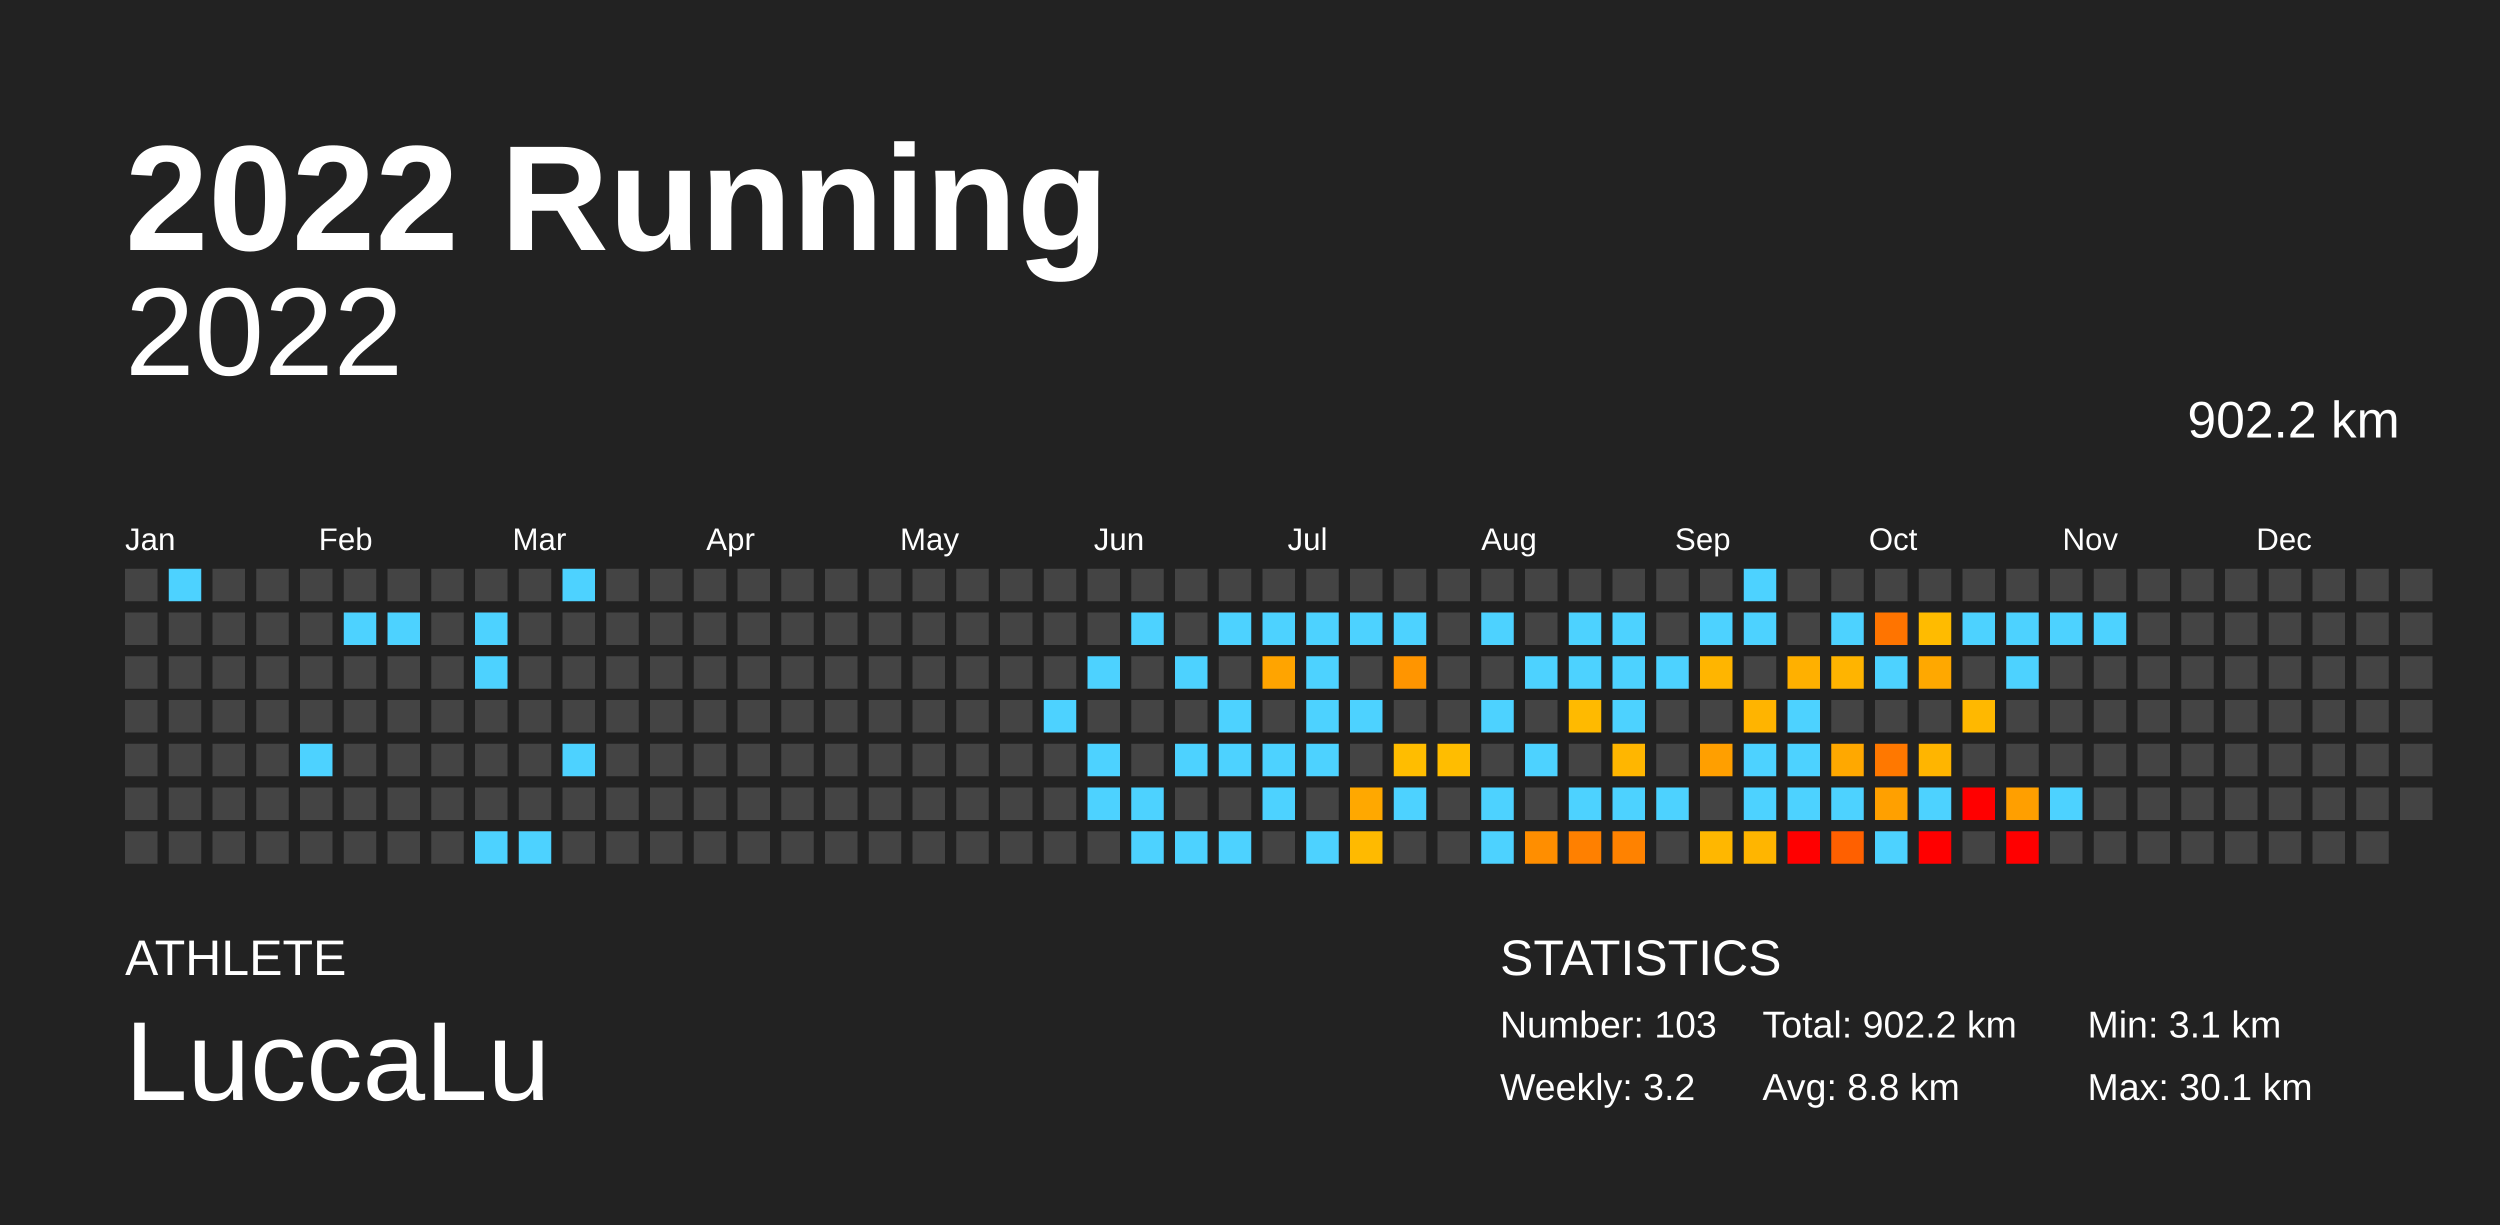
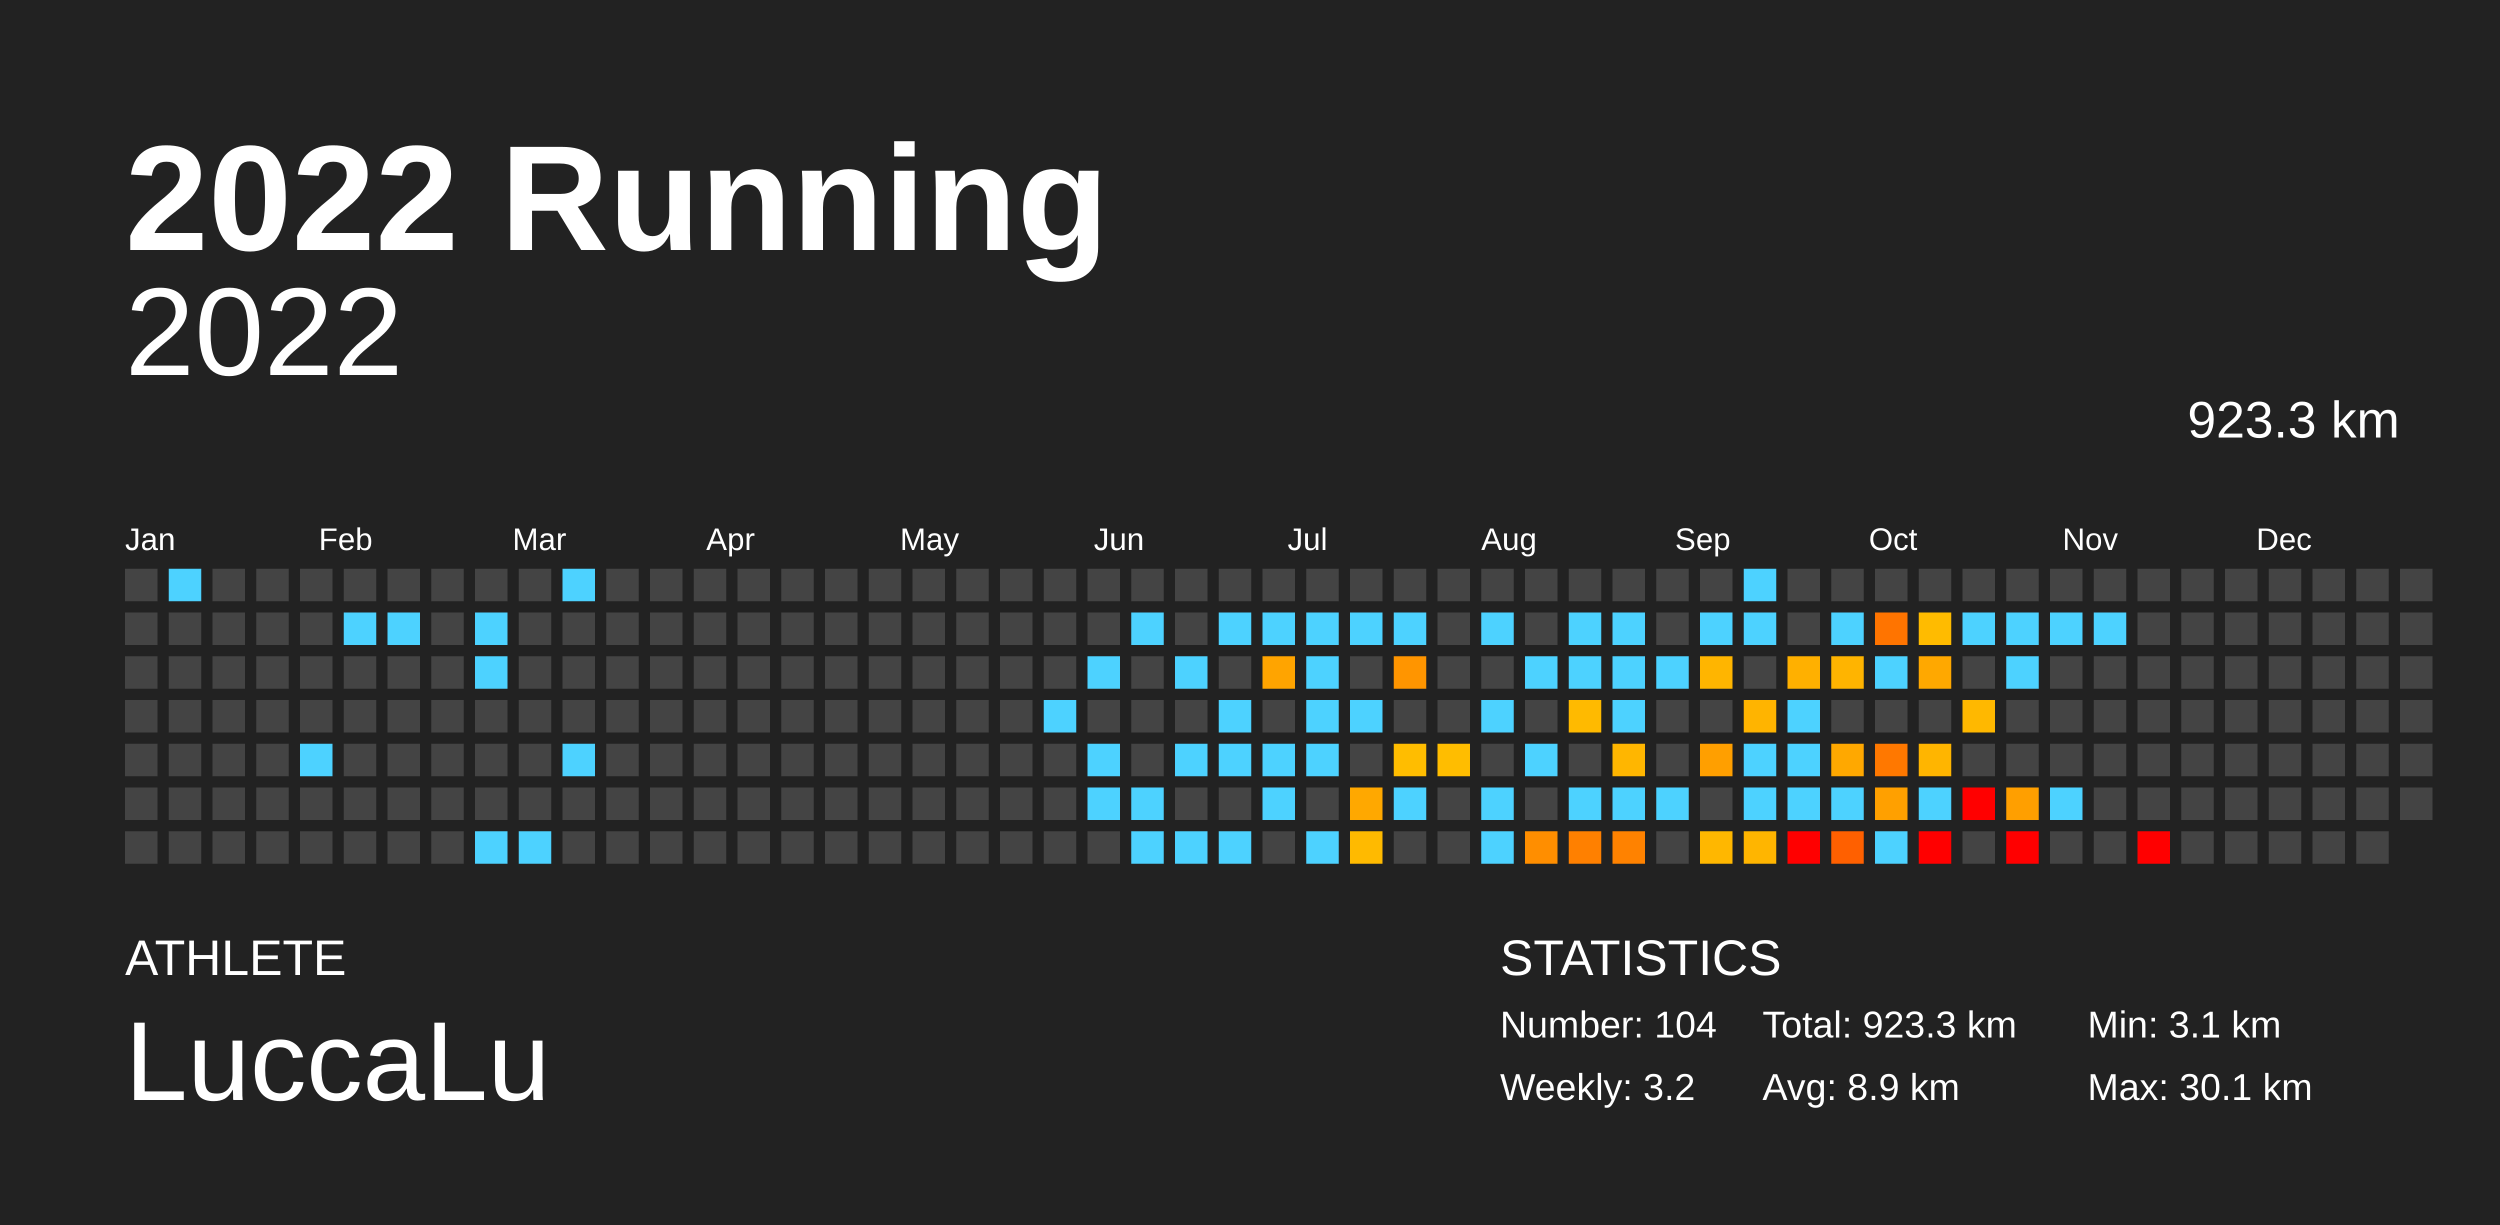
<svg xmlns="http://www.w3.org/2000/svg" baseProfile="full" height="98mm" version="1.1" viewBox="0,0,200,98" width="200mm">
  <defs />
  <rect fill="#222222" height="98" width="200" x="0" y="0" />
  <text fill="#FFFFFF" style="font-size:12px; font-family:Arial; font-weight:bold;" x="10" y="20">2022 Running</text>
  <text fill="#FFFFFF" style="font-size:4px; font-family:Arial" x="10" y="78">ATHLETE</text>
  <text fill="#FFFFFF" style="font-size:9px; font-family:Arial" x="10" y="88">LuccaLu</text>
  <text fill="#FFFFFF" style="font-size:4px; font-family:Arial" x="120" y="78">STATISTICS</text>
-   <text fill="#FFFFFF" style="font-size:3px; font-family:Arial" x="120" y="83">Number: 103</text>
+   <text fill="#FFFFFF" style="font-size:3px; font-family:Arial" x="120" y="83">Number: 104</text>
  <text fill="#FFFFFF" style="font-size:3px; font-family:Arial" x="120" y="88">Weekly: 3.2</text>
-   <text fill="#FFFFFF" style="font-size:3px; font-family:Arial" x="141" y="83">Total: 902.2 km</text>
-   <text fill="#FFFFFF" style="font-size:3px; font-family:Arial" x="141" y="88">Avg: 8.8 km</text>
+   <text fill="#FFFFFF" style="font-size:3px; font-family:Arial" x="141" y="83">Total: 923.3 km</text>
+   <text fill="#FFFFFF" style="font-size:3px; font-family:Arial" x="141" y="88">Avg: 8.9 km</text>
  <text fill="#FFFFFF" style="font-size:3px; font-family:Arial" x="167" y="83">Min: 3.1 km</text>
  <text fill="#FFFFFF" style="font-size:3px; font-family:Arial" x="167" y="88">Max: 30.1 km</text>
  <text alignment-baseline="hanging" fill="#FFFFFF" style="font-size:10.0px; font-family:Arial;" x="10" y="30">2022</text>
-   <text alignment-baseline="hanging" fill="#FFFFFF" style="font-size:4.125px; font-family:Arial;" x="175" y="35">902.2 km</text>
+   <text alignment-baseline="hanging" fill="#FFFFFF" style="font-size:4.125px; font-family:Arial;" x="175" y="35">923.3 km</text>
  <text fill="#FFFFFF" style="font-size:2.5px; font-family:Arial" x="10.0" y="44">Jan</text>
  <text fill="#FFFFFF" style="font-size:2.5px; font-family:Arial" x="25.5" y="44">Feb</text>
  <text fill="#FFFFFF" style="font-size:2.5px; font-family:Arial" x="41.0" y="44">Mar</text>
  <text fill="#FFFFFF" style="font-size:2.5px; font-family:Arial" x="56.5" y="44">Apr</text>
  <text fill="#FFFFFF" style="font-size:2.5px; font-family:Arial" x="72.0" y="44">May</text>
  <text fill="#FFFFFF" style="font-size:2.5px; font-family:Arial" x="87.5" y="44">Jun</text>
  <text fill="#FFFFFF" style="font-size:2.5px; font-family:Arial" x="103.0" y="44">Jul</text>
  <text fill="#FFFFFF" style="font-size:2.5px; font-family:Arial" x="118.5" y="44">Aug</text>
  <text fill="#FFFFFF" style="font-size:2.5px; font-family:Arial" x="134.0" y="44">Sep</text>
  <text fill="#FFFFFF" style="font-size:2.5px; font-family:Arial" x="149.5" y="44">Oct</text>
  <text fill="#FFFFFF" style="font-size:2.5px; font-family:Arial" x="165.0" y="44">Nov</text>
  <text fill="#FFFFFF" style="font-size:2.5px; font-family:Arial" x="180.5" y="44">Dec</text>
  <rect fill="#444444" height="2.6" width="2.6" x="10.0" y="45.5" />
  <rect fill="#444444" height="2.6" width="2.6" x="10.0" y="49.0" />
  <rect fill="#444444" height="2.6" width="2.6" x="10.0" y="52.5" />
  <rect fill="#444444" height="2.6" width="2.6" x="10.0" y="56.0" />
  <rect fill="#444444" height="2.6" width="2.6" x="10.0" y="59.5" />
  <rect fill="#444444" height="2.6" width="2.6" x="10.0" y="63.0" />
  <rect fill="#444444" height="2.6" width="2.6" x="10.0" y="66.5" />
  <rect fill="#4dd2ff" height="2.6" width="2.6" x="13.5" y="45.5" />
  <rect fill="#444444" height="2.6" width="2.6" x="13.5" y="49.0" />
  <rect fill="#444444" height="2.6" width="2.6" x="13.5" y="52.5" />
  <rect fill="#444444" height="2.6" width="2.6" x="13.5" y="56.0" />
  <rect fill="#444444" height="2.6" width="2.6" x="13.5" y="59.5" />
  <rect fill="#444444" height="2.6" width="2.6" x="13.5" y="63.0" />
  <rect fill="#444444" height="2.6" width="2.6" x="13.5" y="66.5" />
  <rect fill="#444444" height="2.6" width="2.6" x="17.0" y="45.5" />
  <rect fill="#444444" height="2.6" width="2.6" x="17.0" y="49.0" />
  <rect fill="#444444" height="2.6" width="2.6" x="17.0" y="52.5" />
  <rect fill="#444444" height="2.6" width="2.6" x="17.0" y="56.0" />
  <rect fill="#444444" height="2.6" width="2.6" x="17.0" y="59.5" />
  <rect fill="#444444" height="2.6" width="2.6" x="17.0" y="63.0" />
  <rect fill="#444444" height="2.6" width="2.6" x="17.0" y="66.5" />
  <rect fill="#444444" height="2.6" width="2.6" x="20.5" y="45.5" />
  <rect fill="#444444" height="2.6" width="2.6" x="20.5" y="49.0" />
  <rect fill="#444444" height="2.6" width="2.6" x="20.5" y="52.5" />
  <rect fill="#444444" height="2.6" width="2.6" x="20.5" y="56.0" />
  <rect fill="#444444" height="2.6" width="2.6" x="20.5" y="59.5" />
  <rect fill="#444444" height="2.6" width="2.6" x="20.5" y="63.0" />
  <rect fill="#444444" height="2.6" width="2.6" x="20.5" y="66.5" />
  <rect fill="#444444" height="2.6" width="2.6" x="24.0" y="45.5" />
  <rect fill="#444444" height="2.6" width="2.6" x="24.0" y="49.0" />
  <rect fill="#444444" height="2.6" width="2.6" x="24.0" y="52.5" />
  <rect fill="#444444" height="2.6" width="2.6" x="24.0" y="56.0" />
  <rect fill="#4dd2ff" height="2.6" width="2.6" x="24.0" y="59.5" />
  <rect fill="#444444" height="2.6" width="2.6" x="24.0" y="63.0" />
  <rect fill="#444444" height="2.6" width="2.6" x="24.0" y="66.5" />
  <rect fill="#444444" height="2.6" width="2.6" x="27.5" y="45.5" />
  <rect fill="#4dd2ff" height="2.6" width="2.6" x="27.5" y="49.0" />
  <rect fill="#444444" height="2.6" width="2.6" x="27.5" y="52.5" />
  <rect fill="#444444" height="2.6" width="2.6" x="27.5" y="56.0" />
  <rect fill="#444444" height="2.6" width="2.6" x="27.5" y="59.5" />
  <rect fill="#444444" height="2.6" width="2.6" x="27.5" y="63.0" />
  <rect fill="#444444" height="2.6" width="2.6" x="27.5" y="66.5" />
  <rect fill="#444444" height="2.6" width="2.6" x="31.0" y="45.5" />
  <rect fill="#4dd2ff" height="2.6" width="2.6" x="31.0" y="49.0" />
  <rect fill="#444444" height="2.6" width="2.6" x="31.0" y="52.5" />
  <rect fill="#444444" height="2.6" width="2.6" x="31.0" y="56.0" />
  <rect fill="#444444" height="2.6" width="2.6" x="31.0" y="59.5" />
  <rect fill="#444444" height="2.6" width="2.6" x="31.0" y="63.0" />
  <rect fill="#444444" height="2.6" width="2.6" x="31.0" y="66.5" />
  <rect fill="#444444" height="2.6" width="2.6" x="34.5" y="45.5" />
  <rect fill="#444444" height="2.6" width="2.6" x="34.5" y="49.0" />
  <rect fill="#444444" height="2.6" width="2.6" x="34.5" y="52.5" />
  <rect fill="#444444" height="2.6" width="2.6" x="34.5" y="56.0" />
  <rect fill="#444444" height="2.6" width="2.6" x="34.5" y="59.5" />
  <rect fill="#444444" height="2.6" width="2.6" x="34.5" y="63.0" />
  <rect fill="#444444" height="2.6" width="2.6" x="34.5" y="66.5" />
  <rect fill="#444444" height="2.6" width="2.6" x="38.0" y="45.5" />
  <rect fill="#4dd2ff" height="2.6" width="2.6" x="38.0" y="49.0" />
  <rect fill="#4dd2ff" height="2.6" width="2.6" x="38.0" y="52.5" />
  <rect fill="#444444" height="2.6" width="2.6" x="38.0" y="56.0" />
  <rect fill="#444444" height="2.6" width="2.6" x="38.0" y="59.5" />
  <rect fill="#444444" height="2.6" width="2.6" x="38.0" y="63.0" />
  <rect fill="#4dd2ff" height="2.6" width="2.6" x="38.0" y="66.5" />
  <rect fill="#444444" height="2.6" width="2.6" x="41.5" y="45.5" />
  <rect fill="#444444" height="2.6" width="2.6" x="41.5" y="49.0" />
  <rect fill="#444444" height="2.6" width="2.6" x="41.5" y="52.5" />
  <rect fill="#444444" height="2.6" width="2.6" x="41.5" y="56.0" />
  <rect fill="#444444" height="2.6" width="2.6" x="41.5" y="59.5" />
  <rect fill="#444444" height="2.6" width="2.6" x="41.5" y="63.0" />
  <rect fill="#4dd2ff" height="2.6" width="2.6" x="41.5" y="66.5" />
  <rect fill="#4dd2ff" height="2.6" width="2.6" x="45.0" y="45.5" />
  <rect fill="#444444" height="2.6" width="2.6" x="45.0" y="49.0" />
  <rect fill="#444444" height="2.6" width="2.6" x="45.0" y="52.5" />
  <rect fill="#444444" height="2.6" width="2.6" x="45.0" y="56.0" />
  <rect fill="#4dd2ff" height="2.6" width="2.6" x="45.0" y="59.5" />
  <rect fill="#444444" height="2.6" width="2.6" x="45.0" y="63.0" />
  <rect fill="#444444" height="2.6" width="2.6" x="45.0" y="66.5" />
  <rect fill="#444444" height="2.6" width="2.6" x="48.5" y="45.5" />
  <rect fill="#444444" height="2.6" width="2.6" x="48.5" y="49.0" />
  <rect fill="#444444" height="2.6" width="2.6" x="48.5" y="52.5" />
  <rect fill="#444444" height="2.6" width="2.6" x="48.5" y="56.0" />
  <rect fill="#444444" height="2.6" width="2.6" x="48.5" y="59.5" />
  <rect fill="#444444" height="2.6" width="2.6" x="48.5" y="63.0" />
  <rect fill="#444444" height="2.6" width="2.6" x="48.5" y="66.5" />
  <rect fill="#444444" height="2.6" width="2.6" x="52.0" y="45.5" />
  <rect fill="#444444" height="2.6" width="2.6" x="52.0" y="49.0" />
  <rect fill="#444444" height="2.6" width="2.6" x="52.0" y="52.5" />
  <rect fill="#444444" height="2.6" width="2.6" x="52.0" y="56.0" />
  <rect fill="#444444" height="2.6" width="2.6" x="52.0" y="59.5" />
  <rect fill="#444444" height="2.6" width="2.6" x="52.0" y="63.0" />
  <rect fill="#444444" height="2.6" width="2.6" x="52.0" y="66.5" />
  <rect fill="#444444" height="2.6" width="2.6" x="55.5" y="45.5" />
  <rect fill="#444444" height="2.6" width="2.6" x="55.5" y="49.0" />
  <rect fill="#444444" height="2.6" width="2.6" x="55.5" y="52.5" />
  <rect fill="#444444" height="2.6" width="2.6" x="55.5" y="56.0" />
  <rect fill="#444444" height="2.6" width="2.6" x="55.5" y="59.5" />
  <rect fill="#444444" height="2.6" width="2.6" x="55.5" y="63.0" />
  <rect fill="#444444" height="2.6" width="2.6" x="55.5" y="66.5" />
  <rect fill="#444444" height="2.6" width="2.6" x="59.0" y="45.5" />
  <rect fill="#444444" height="2.6" width="2.6" x="59.0" y="49.0" />
  <rect fill="#444444" height="2.6" width="2.6" x="59.0" y="52.5" />
  <rect fill="#444444" height="2.6" width="2.6" x="59.0" y="56.0" />
  <rect fill="#444444" height="2.6" width="2.6" x="59.0" y="59.5" />
  <rect fill="#444444" height="2.6" width="2.6" x="59.0" y="63.0" />
  <rect fill="#444444" height="2.6" width="2.6" x="59.0" y="66.5" />
  <rect fill="#444444" height="2.6" width="2.6" x="62.5" y="45.5" />
  <rect fill="#444444" height="2.6" width="2.6" x="62.5" y="49.0" />
  <rect fill="#444444" height="2.6" width="2.6" x="62.5" y="52.5" />
  <rect fill="#444444" height="2.6" width="2.6" x="62.5" y="56.0" />
  <rect fill="#444444" height="2.6" width="2.6" x="62.5" y="59.5" />
  <rect fill="#444444" height="2.6" width="2.6" x="62.5" y="63.0" />
  <rect fill="#444444" height="2.6" width="2.6" x="62.5" y="66.5" />
  <rect fill="#444444" height="2.6" width="2.6" x="66.0" y="45.5" />
  <rect fill="#444444" height="2.6" width="2.6" x="66.0" y="49.0" />
  <rect fill="#444444" height="2.6" width="2.6" x="66.0" y="52.5" />
  <rect fill="#444444" height="2.6" width="2.6" x="66.0" y="56.0" />
  <rect fill="#444444" height="2.6" width="2.6" x="66.0" y="59.5" />
  <rect fill="#444444" height="2.6" width="2.6" x="66.0" y="63.0" />
  <rect fill="#444444" height="2.6" width="2.6" x="66.0" y="66.5" />
  <rect fill="#444444" height="2.6" width="2.6" x="69.5" y="45.5" />
  <rect fill="#444444" height="2.6" width="2.6" x="69.5" y="49.0" />
  <rect fill="#444444" height="2.6" width="2.6" x="69.5" y="52.5" />
  <rect fill="#444444" height="2.6" width="2.6" x="69.5" y="56.0" />
  <rect fill="#444444" height="2.6" width="2.6" x="69.5" y="59.5" />
  <rect fill="#444444" height="2.6" width="2.6" x="69.5" y="63.0" />
  <rect fill="#444444" height="2.6" width="2.6" x="69.5" y="66.5" />
  <rect fill="#444444" height="2.6" width="2.6" x="73.0" y="45.5" />
  <rect fill="#444444" height="2.6" width="2.6" x="73.0" y="49.0" />
  <rect fill="#444444" height="2.6" width="2.6" x="73.0" y="52.5" />
  <rect fill="#444444" height="2.6" width="2.6" x="73.0" y="56.0" />
  <rect fill="#444444" height="2.6" width="2.6" x="73.0" y="59.5" />
  <rect fill="#444444" height="2.6" width="2.6" x="73.0" y="63.0" />
  <rect fill="#444444" height="2.6" width="2.6" x="73.0" y="66.5" />
  <rect fill="#444444" height="2.6" width="2.6" x="76.5" y="45.5" />
  <rect fill="#444444" height="2.6" width="2.6" x="76.5" y="49.0" />
  <rect fill="#444444" height="2.6" width="2.6" x="76.5" y="52.5" />
  <rect fill="#444444" height="2.6" width="2.6" x="76.5" y="56.0" />
  <rect fill="#444444" height="2.6" width="2.6" x="76.5" y="59.5" />
  <rect fill="#444444" height="2.6" width="2.6" x="76.5" y="63.0" />
  <rect fill="#444444" height="2.6" width="2.6" x="76.5" y="66.5" />
  <rect fill="#444444" height="2.6" width="2.6" x="80.0" y="45.5" />
  <rect fill="#444444" height="2.6" width="2.6" x="80.0" y="49.0" />
  <rect fill="#444444" height="2.6" width="2.6" x="80.0" y="52.5" />
  <rect fill="#444444" height="2.6" width="2.6" x="80.0" y="56.0" />
  <rect fill="#444444" height="2.6" width="2.6" x="80.0" y="59.5" />
  <rect fill="#444444" height="2.6" width="2.6" x="80.0" y="63.0" />
  <rect fill="#444444" height="2.6" width="2.6" x="80.0" y="66.5" />
  <rect fill="#444444" height="2.6" width="2.6" x="83.5" y="45.5" />
  <rect fill="#444444" height="2.6" width="2.6" x="83.5" y="49.0" />
  <rect fill="#444444" height="2.6" width="2.6" x="83.5" y="52.5" />
  <rect fill="#4dd2ff" height="2.6" width="2.6" x="83.5" y="56.0" />
  <rect fill="#444444" height="2.6" width="2.6" x="83.5" y="59.5" />
  <rect fill="#444444" height="2.6" width="2.6" x="83.5" y="63.0" />
  <rect fill="#444444" height="2.6" width="2.6" x="83.5" y="66.5" />
  <rect fill="#444444" height="2.6" width="2.6" x="87.0" y="45.5" />
  <rect fill="#444444" height="2.6" width="2.6" x="87.0" y="49.0" />
  <rect fill="#4dd2ff" height="2.6" width="2.6" x="87.0" y="52.5" />
  <rect fill="#444444" height="2.6" width="2.6" x="87.0" y="56.0" />
  <rect fill="#4dd2ff" height="2.6" width="2.6" x="87.0" y="59.5" />
  <rect fill="#4dd2ff" height="2.6" width="2.6" x="87.0" y="63.0" />
  <rect fill="#444444" height="2.6" width="2.6" x="87.0" y="66.5" />
  <rect fill="#444444" height="2.6" width="2.6" x="90.5" y="45.5" />
  <rect fill="#4dd2ff" height="2.6" width="2.6" x="90.5" y="49.0" />
  <rect fill="#444444" height="2.6" width="2.6" x="90.5" y="52.5" />
  <rect fill="#444444" height="2.6" width="2.6" x="90.5" y="56.0" />
  <rect fill="#444444" height="2.6" width="2.6" x="90.5" y="59.5" />
  <rect fill="#4dd2ff" height="2.6" width="2.6" x="90.5" y="63.0" />
  <rect fill="#4dd2ff" height="2.6" width="2.6" x="90.5" y="66.5" />
  <rect fill="#444444" height="2.6" width="2.6" x="94.0" y="45.5" />
  <rect fill="#444444" height="2.6" width="2.6" x="94.0" y="49.0" />
  <rect fill="#4dd2ff" height="2.6" width="2.6" x="94.0" y="52.5" />
  <rect fill="#444444" height="2.6" width="2.6" x="94.0" y="56.0" />
  <rect fill="#4dd2ff" height="2.6" width="2.6" x="94.0" y="59.5" />
  <rect fill="#444444" height="2.6" width="2.6" x="94.0" y="63.0" />
  <rect fill="#4dd2ff" height="2.6" width="2.6" x="94.0" y="66.5" />
  <rect fill="#444444" height="2.6" width="2.6" x="97.5" y="45.5" />
  <rect fill="#4dd2ff" height="2.6" width="2.6" x="97.5" y="49.0" />
  <rect fill="#444444" height="2.6" width="2.6" x="97.5" y="52.5" />
  <rect fill="#4dd2ff" height="2.6" width="2.6" x="97.5" y="56.0" />
  <rect fill="#4dd2ff" height="2.6" width="2.6" x="97.5" y="59.5" />
  <rect fill="#444444" height="2.6" width="2.6" x="97.5" y="63.0" />
  <rect fill="#4dd2ff" height="2.6" width="2.6" x="97.5" y="66.5" />
  <rect fill="#444444" height="2.6" width="2.6" x="101.0" y="45.5" />
  <rect fill="#4dd2ff" height="2.6" width="2.6" x="101.0" y="49.0" />
  <rect fill="#ffa400" height="2.6" width="2.6" x="101.0" y="52.5" />
  <rect fill="#444444" height="2.6" width="2.6" x="101.0" y="56.0" />
  <rect fill="#4dd2ff" height="2.6" width="2.6" x="101.0" y="59.5" />
  <rect fill="#4dd2ff" height="2.6" width="2.6" x="101.0" y="63.0" />
  <rect fill="#444444" height="2.6" width="2.6" x="101.0" y="66.5" />
  <rect fill="#444444" height="2.6" width="2.6" x="104.5" y="45.5" />
  <rect fill="#4dd2ff" height="2.6" width="2.6" x="104.5" y="49.0" />
  <rect fill="#4dd2ff" height="2.6" width="2.6" x="104.5" y="52.5" />
  <rect fill="#4dd2ff" height="2.6" width="2.6" x="104.5" y="56.0" />
  <rect fill="#4dd2ff" height="2.6" width="2.6" x="104.5" y="59.5" />
  <rect fill="#444444" height="2.6" width="2.6" x="104.5" y="63.0" />
  <rect fill="#4dd2ff" height="2.6" width="2.6" x="104.5" y="66.5" />
  <rect fill="#444444" height="2.6" width="2.6" x="108.0" y="45.5" />
  <rect fill="#4dd2ff" height="2.6" width="2.6" x="108.0" y="49.0" />
  <rect fill="#444444" height="2.6" width="2.6" x="108.0" y="52.5" />
  <rect fill="#4dd2ff" height="2.6" width="2.6" x="108.0" y="56.0" />
  <rect fill="#444444" height="2.6" width="2.6" x="108.0" y="59.5" />
  <rect fill="#ffa800" height="2.6" width="2.6" x="108.0" y="63.0" />
  <rect fill="#ffba00" height="2.6" width="2.6" x="108.0" y="66.5" />
  <rect fill="#444444" height="2.6" width="2.6" x="111.5" y="45.5" />
  <rect fill="#4dd2ff" height="2.6" width="2.6" x="111.5" y="49.0" />
  <rect fill="#ff9500" height="2.6" width="2.6" x="111.5" y="52.5" />
  <rect fill="#444444" height="2.6" width="2.6" x="111.5" y="56.0" />
  <rect fill="#ffbd00" height="2.6" width="2.6" x="111.5" y="59.5" />
  <rect fill="#4dd2ff" height="2.6" width="2.6" x="111.5" y="63.0" />
  <rect fill="#444444" height="2.6" width="2.6" x="111.5" y="66.5" />
  <rect fill="#444444" height="2.6" width="2.6" x="115.0" y="45.5" />
  <rect fill="#444444" height="2.6" width="2.6" x="115.0" y="49.0" />
  <rect fill="#444444" height="2.6" width="2.6" x="115.0" y="52.5" />
  <rect fill="#444444" height="2.6" width="2.6" x="115.0" y="56.0" />
  <rect fill="#ffbd00" height="2.6" width="2.6" x="115.0" y="59.5" />
  <rect fill="#444444" height="2.6" width="2.6" x="115.0" y="63.0" />
  <rect fill="#444444" height="2.6" width="2.6" x="115.0" y="66.5" />
  <rect fill="#444444" height="2.6" width="2.6" x="118.5" y="45.5" />
  <rect fill="#4dd2ff" height="2.6" width="2.6" x="118.5" y="49.0" />
  <rect fill="#444444" height="2.6" width="2.6" x="118.5" y="52.5" />
  <rect fill="#4dd2ff" height="2.6" width="2.6" x="118.5" y="56.0" />
  <rect fill="#444444" height="2.6" width="2.6" x="118.5" y="59.5" />
  <rect fill="#4dd2ff" height="2.6" width="2.6" x="118.5" y="63.0" />
  <rect fill="#4dd2ff" height="2.6" width="2.6" x="118.5" y="66.5" />
  <rect fill="#444444" height="2.6" width="2.6" x="122.0" y="45.5" />
  <rect fill="#444444" height="2.6" width="2.6" x="122.0" y="49.0" />
  <rect fill="#4dd2ff" height="2.6" width="2.6" x="122.0" y="52.5" />
  <rect fill="#444444" height="2.6" width="2.6" x="122.0" y="56.0" />
  <rect fill="#4dd2ff" height="2.6" width="2.6" x="122.0" y="59.5" />
  <rect fill="#444444" height="2.6" width="2.6" x="122.0" y="63.0" />
  <rect fill="#ff8e00" height="2.6" width="2.6" x="122.0" y="66.5" />
  <rect fill="#444444" height="2.6" width="2.6" x="125.5" y="45.5" />
  <rect fill="#4dd2ff" height="2.6" width="2.6" x="125.5" y="49.0" />
  <rect fill="#4dd2ff" height="2.6" width="2.6" x="125.5" y="52.5" />
  <rect fill="#ffba00" height="2.6" width="2.6" x="125.5" y="56.0" />
  <rect fill="#444444" height="2.6" width="2.6" x="125.5" y="59.5" />
  <rect fill="#4dd2ff" height="2.6" width="2.6" x="125.5" y="63.0" />
  <rect fill="#ff8000" height="2.6" width="2.6" x="125.5" y="66.5" />
  <rect fill="#444444" height="2.6" width="2.6" x="129.0" y="45.5" />
  <rect fill="#4dd2ff" height="2.6" width="2.6" x="129.0" y="49.0" />
  <rect fill="#4dd2ff" height="2.6" width="2.6" x="129.0" y="52.5" />
  <rect fill="#4dd2ff" height="2.6" width="2.6" x="129.0" y="56.0" />
  <rect fill="#ffb600" height="2.6" width="2.6" x="129.0" y="59.5" />
  <rect fill="#4dd2ff" height="2.6" width="2.6" x="129.0" y="63.0" />
  <rect fill="#ff8200" height="2.6" width="2.6" x="129.0" y="66.5" />
  <rect fill="#444444" height="2.6" width="2.6" x="132.5" y="45.5" />
  <rect fill="#444444" height="2.6" width="2.6" x="132.5" y="49.0" />
  <rect fill="#4dd2ff" height="2.6" width="2.6" x="132.5" y="52.5" />
  <rect fill="#444444" height="2.6" width="2.6" x="132.5" y="56.0" />
  <rect fill="#444444" height="2.6" width="2.6" x="132.5" y="59.5" />
  <rect fill="#4dd2ff" height="2.6" width="2.6" x="132.5" y="63.0" />
  <rect fill="#444444" height="2.6" width="2.6" x="132.5" y="66.5" />
  <rect fill="#444444" height="2.6" width="2.6" x="136.0" y="45.5" />
  <rect fill="#4dd2ff" height="2.6" width="2.6" x="136.0" y="49.0" />
  <rect fill="#ffb500" height="2.6" width="2.6" x="136.0" y="52.5" />
  <rect fill="#444444" height="2.6" width="2.6" x="136.0" y="56.0" />
  <rect fill="#ff9f00" height="2.6" width="2.6" x="136.0" y="59.5" />
  <rect fill="#444444" height="2.6" width="2.6" x="136.0" y="63.0" />
  <rect fill="#ffb700" height="2.6" width="2.6" x="136.0" y="66.5" />
  <rect fill="#4dd2ff" height="2.6" width="2.6" x="139.5" y="45.5" />
  <rect fill="#4dd2ff" height="2.6" width="2.6" x="139.5" y="49.0" />
  <rect fill="#444444" height="2.6" width="2.6" x="139.5" y="52.5" />
  <rect fill="#ffb400" height="2.6" width="2.6" x="139.5" y="56.0" />
  <rect fill="#4dd2ff" height="2.6" width="2.6" x="139.5" y="59.5" />
  <rect fill="#4dd2ff" height="2.6" width="2.6" x="139.5" y="63.0" />
  <rect fill="#ffb500" height="2.6" width="2.6" x="139.5" y="66.5" />
  <rect fill="#444444" height="2.6" width="2.6" x="143.0" y="45.5" />
  <rect fill="#444444" height="2.6" width="2.6" x="143.0" y="49.0" />
  <rect fill="#ffb000" height="2.6" width="2.6" x="143.0" y="52.5" />
  <rect fill="#4dd2ff" height="2.6" width="2.6" x="143.0" y="56.0" />
  <rect fill="#4dd2ff" height="2.6" width="2.6" x="143.0" y="59.5" />
  <rect fill="#4dd2ff" height="2.6" width="2.6" x="143.0" y="63.0" />
  <rect fill="red" height="2.6" width="2.6" x="143.0" y="66.5" />
  <rect fill="#444444" height="2.6" width="2.6" x="146.5" y="45.5" />
  <rect fill="#4dd2ff" height="2.6" width="2.6" x="146.5" y="49.0" />
  <rect fill="#ffb400" height="2.6" width="2.6" x="146.5" y="52.5" />
  <rect fill="#444444" height="2.6" width="2.6" x="146.5" y="56.0" />
  <rect fill="#ffa800" height="2.6" width="2.6" x="146.5" y="59.5" />
  <rect fill="#4dd2ff" height="2.6" width="2.6" x="146.5" y="63.0" />
  <rect fill="#ff6000" height="2.6" width="2.6" x="146.5" y="66.5" />
  <rect fill="#444444" height="2.6" width="2.6" x="150.0" y="45.5" />
  <rect fill="#ff7400" height="2.6" width="2.6" x="150.0" y="49.0" />
  <rect fill="#4dd2ff" height="2.6" width="2.6" x="150.0" y="52.5" />
  <rect fill="#444444" height="2.6" width="2.6" x="150.0" y="56.0" />
  <rect fill="#ff7800" height="2.6" width="2.6" x="150.0" y="59.5" />
  <rect fill="#ffa000" height="2.6" width="2.6" x="150.0" y="63.0" />
  <rect fill="#4dd2ff" height="2.6" width="2.6" x="150.0" y="66.5" />
  <rect fill="#444444" height="2.6" width="2.6" x="153.5" y="45.5" />
  <rect fill="#ffbb00" height="2.6" width="2.6" x="153.5" y="49.0" />
  <rect fill="#ffa800" height="2.6" width="2.6" x="153.5" y="52.5" />
  <rect fill="#444444" height="2.6" width="2.6" x="153.5" y="56.0" />
  <rect fill="#ffb500" height="2.6" width="2.6" x="153.5" y="59.5" />
  <rect fill="#4dd2ff" height="2.6" width="2.6" x="153.5" y="63.0" />
  <rect fill="red" height="2.6" width="2.6" x="153.5" y="66.5" />
  <rect fill="#444444" height="2.6" width="2.6" x="157.0" y="45.5" />
  <rect fill="#4dd2ff" height="2.6" width="2.6" x="157.0" y="49.0" />
  <rect fill="#444444" height="2.6" width="2.6" x="157.0" y="52.5" />
  <rect fill="#ffb800" height="2.6" width="2.6" x="157.0" y="56.0" />
  <rect fill="#444444" height="2.6" width="2.6" x="157.0" y="59.5" />
  <rect fill="red" height="2.6" width="2.6" x="157.0" y="63.0" />
  <rect fill="#444444" height="2.6" width="2.6" x="157.0" y="66.5" />
  <rect fill="#444444" height="2.6" width="2.6" x="160.5" y="45.5" />
  <rect fill="#4dd2ff" height="2.6" width="2.6" x="160.5" y="49.0" />
  <rect fill="#4dd2ff" height="2.6" width="2.6" x="160.5" y="52.5" />
  <rect fill="#444444" height="2.6" width="2.6" x="160.5" y="56.0" />
  <rect fill="#444444" height="2.6" width="2.6" x="160.5" y="59.5" />
  <rect fill="#ff9f00" height="2.6" width="2.6" x="160.5" y="63.0" />
  <rect fill="red" height="2.6" width="2.6" x="160.5" y="66.5" />
  <rect fill="#444444" height="2.6" width="2.6" x="164.0" y="45.5" />
  <rect fill="#4dd2ff" height="2.6" width="2.6" x="164.0" y="49.0" />
  <rect fill="#444444" height="2.6" width="2.6" x="164.0" y="52.5" />
  <rect fill="#444444" height="2.6" width="2.6" x="164.0" y="56.0" />
  <rect fill="#444444" height="2.6" width="2.6" x="164.0" y="59.5" />
  <rect fill="#4dd2ff" height="2.6" width="2.6" x="164.0" y="63.0" />
  <rect fill="#444444" height="2.6" width="2.6" x="164.0" y="66.5" />
  <rect fill="#444444" height="2.6" width="2.6" x="167.5" y="45.5" />
  <rect fill="#4dd2ff" height="2.6" width="2.6" x="167.5" y="49.0" />
  <rect fill="#444444" height="2.6" width="2.6" x="167.5" y="52.5" />
  <rect fill="#444444" height="2.6" width="2.6" x="167.5" y="56.0" />
  <rect fill="#444444" height="2.6" width="2.6" x="167.5" y="59.5" />
  <rect fill="#444444" height="2.6" width="2.6" x="167.5" y="63.0" />
  <rect fill="#444444" height="2.6" width="2.6" x="167.5" y="66.5" />
  <rect fill="#444444" height="2.6" width="2.6" x="171.0" y="45.5" />
  <rect fill="#444444" height="2.6" width="2.6" x="171.0" y="49.0" />
  <rect fill="#444444" height="2.6" width="2.6" x="171.0" y="52.5" />
  <rect fill="#444444" height="2.6" width="2.6" x="171.0" y="56.0" />
  <rect fill="#444444" height="2.6" width="2.6" x="171.0" y="59.5" />
  <rect fill="#444444" height="2.6" width="2.6" x="171.0" y="63.0" />
-   <rect fill="#444444" height="2.6" width="2.6" x="171.0" y="66.5" />
+   <rect fill="red" height="2.6" width="2.6" x="171.0" y="66.5" />
  <rect fill="#444444" height="2.6" width="2.6" x="174.5" y="45.5" />
  <rect fill="#444444" height="2.6" width="2.6" x="174.5" y="49.0" />
  <rect fill="#444444" height="2.6" width="2.6" x="174.5" y="52.5" />
  <rect fill="#444444" height="2.6" width="2.6" x="174.5" y="56.0" />
  <rect fill="#444444" height="2.6" width="2.6" x="174.5" y="59.5" />
  <rect fill="#444444" height="2.6" width="2.6" x="174.5" y="63.0" />
  <rect fill="#444444" height="2.6" width="2.6" x="174.5" y="66.5" />
  <rect fill="#444444" height="2.6" width="2.6" x="178.0" y="45.5" />
  <rect fill="#444444" height="2.6" width="2.6" x="178.0" y="49.0" />
  <rect fill="#444444" height="2.6" width="2.6" x="178.0" y="52.5" />
  <rect fill="#444444" height="2.6" width="2.6" x="178.0" y="56.0" />
  <rect fill="#444444" height="2.6" width="2.6" x="178.0" y="59.5" />
  <rect fill="#444444" height="2.6" width="2.6" x="178.0" y="63.0" />
  <rect fill="#444444" height="2.6" width="2.6" x="178.0" y="66.5" />
  <rect fill="#444444" height="2.6" width="2.6" x="181.5" y="45.5" />
  <rect fill="#444444" height="2.6" width="2.6" x="181.5" y="49.0" />
  <rect fill="#444444" height="2.6" width="2.6" x="181.5" y="52.5" />
  <rect fill="#444444" height="2.6" width="2.6" x="181.5" y="56.0" />
  <rect fill="#444444" height="2.6" width="2.6" x="181.5" y="59.5" />
  <rect fill="#444444" height="2.6" width="2.6" x="181.5" y="63.0" />
  <rect fill="#444444" height="2.6" width="2.6" x="181.5" y="66.5" />
  <rect fill="#444444" height="2.6" width="2.6" x="185.0" y="45.5" />
  <rect fill="#444444" height="2.6" width="2.6" x="185.0" y="49.0" />
  <rect fill="#444444" height="2.6" width="2.6" x="185.0" y="52.5" />
  <rect fill="#444444" height="2.6" width="2.6" x="185.0" y="56.0" />
  <rect fill="#444444" height="2.6" width="2.6" x="185.0" y="59.5" />
  <rect fill="#444444" height="2.6" width="2.6" x="185.0" y="63.0" />
  <rect fill="#444444" height="2.6" width="2.6" x="185.0" y="66.5" />
  <rect fill="#444444" height="2.6" width="2.6" x="188.5" y="45.5" />
  <rect fill="#444444" height="2.6" width="2.6" x="188.5" y="49.0" />
  <rect fill="#444444" height="2.6" width="2.6" x="188.5" y="52.5" />
  <rect fill="#444444" height="2.6" width="2.6" x="188.5" y="56.0" />
  <rect fill="#444444" height="2.6" width="2.6" x="188.5" y="59.5" />
  <rect fill="#444444" height="2.6" width="2.6" x="188.5" y="63.0" />
  <rect fill="#444444" height="2.6" width="2.6" x="188.5" y="66.5" />
  <rect fill="#444444" height="2.6" width="2.6" x="192.0" y="45.5" />
  <rect fill="#444444" height="2.6" width="2.6" x="192.0" y="49.0" />
  <rect fill="#444444" height="2.6" width="2.6" x="192.0" y="52.5" />
  <rect fill="#444444" height="2.6" width="2.6" x="192.0" y="56.0" />
  <rect fill="#444444" height="2.6" width="2.6" x="192.0" y="59.5" />
  <rect fill="#444444" height="2.6" width="2.6" x="192.0" y="63.0" />
</svg>
